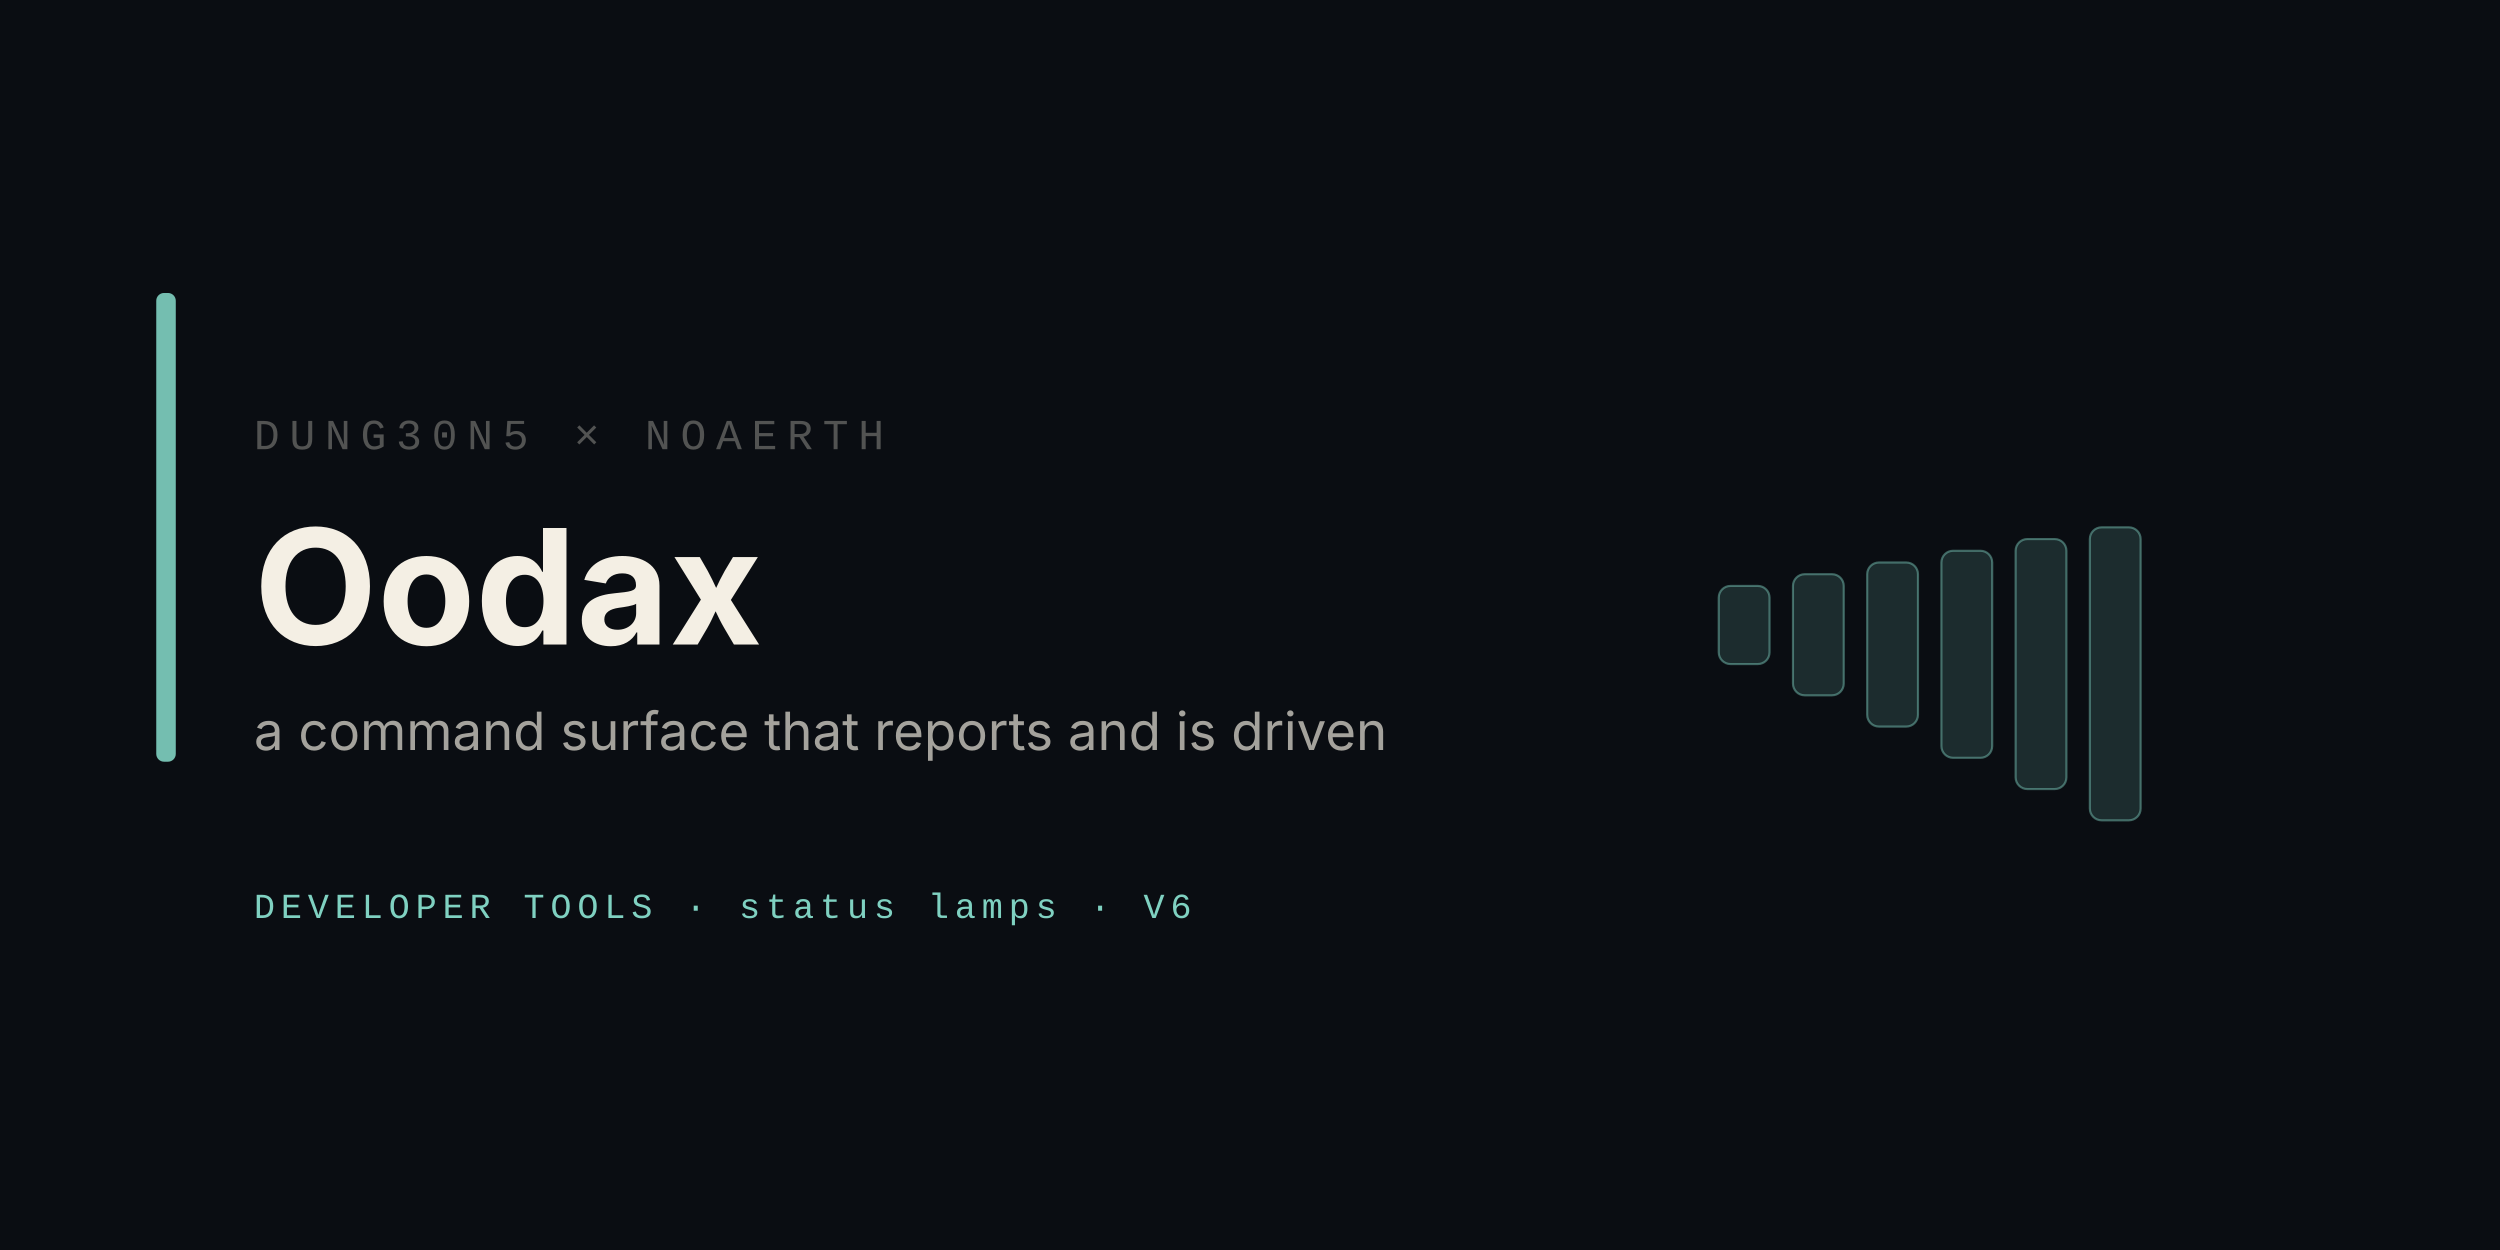
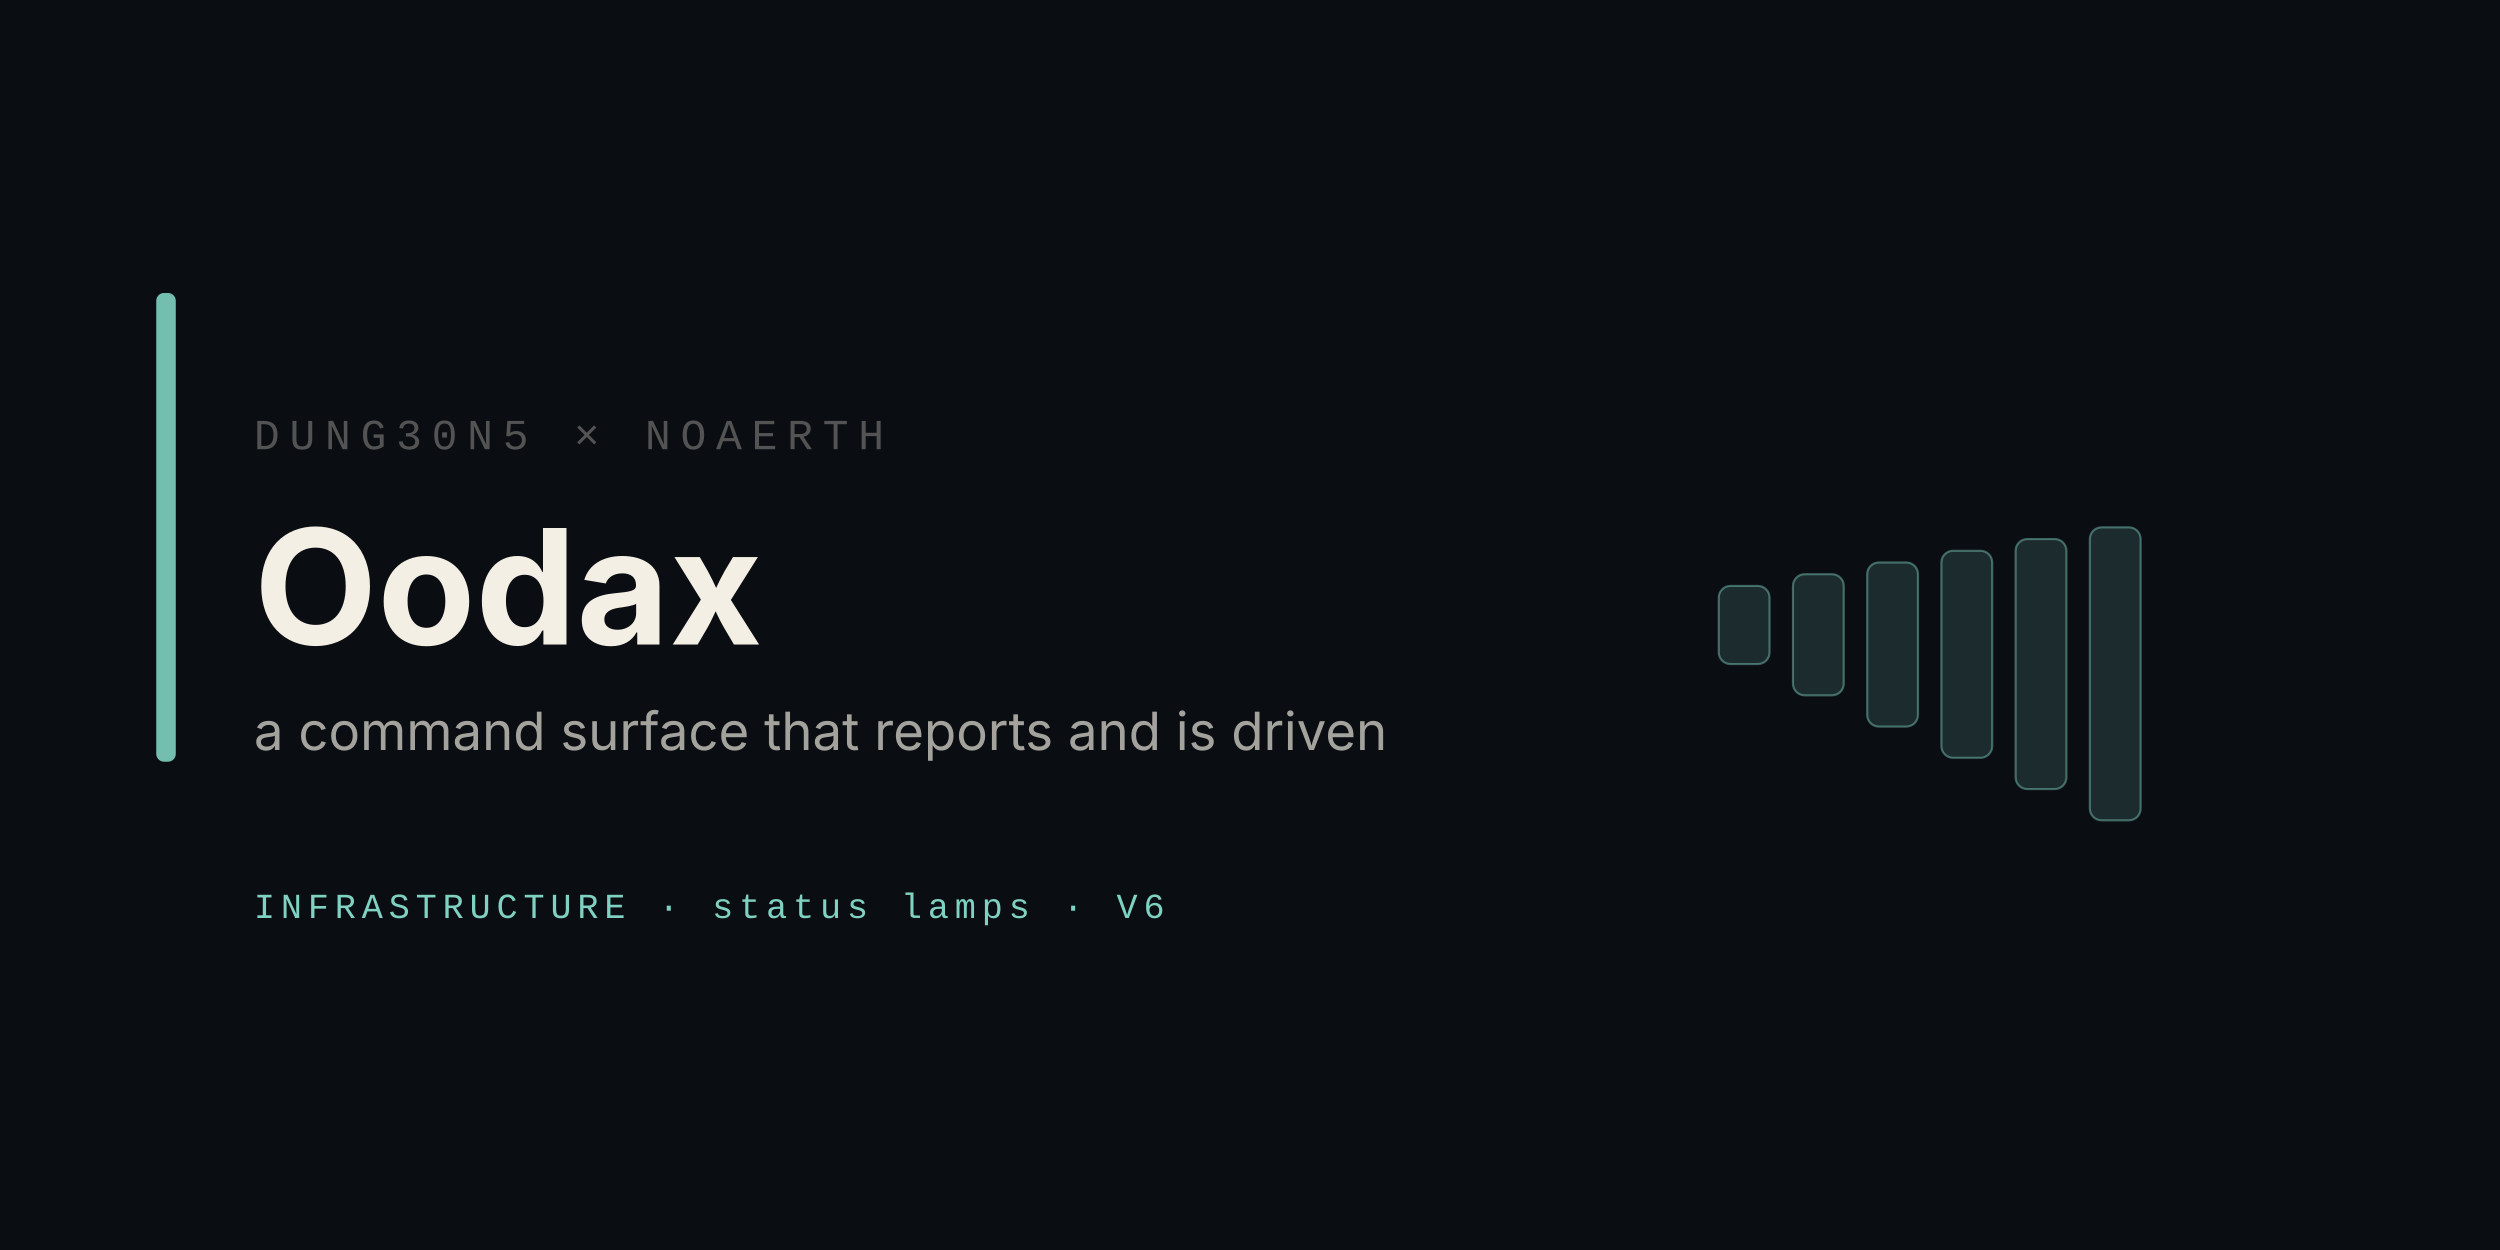
<svg xmlns="http://www.w3.org/2000/svg" viewBox="0 0 1280 640" width="1280" height="640" role="img" aria-label="Oodax project card">
  <rect width="1280" height="640" fill="#0a0d12" />
  <rect x="880" y="300" width="26" height="40" rx="6" fill="#7fd1c1" fill-opacity="0.16" stroke="#7fd1c1" stroke-width="1.1" stroke-opacity="0.45" />
  <rect x="918" y="294" width="26" height="62" rx="6" fill="#7fd1c1" fill-opacity="0.16" stroke="#7fd1c1" stroke-width="1.1" stroke-opacity="0.45" />
  <rect x="956" y="288" width="26" height="84" rx="6" fill="#7fd1c1" fill-opacity="0.16" stroke="#7fd1c1" stroke-width="1.1" stroke-opacity="0.45" />
  <rect x="994" y="282" width="26" height="106" rx="6" fill="#7fd1c1" fill-opacity="0.16" stroke="#7fd1c1" stroke-width="1.1" stroke-opacity="0.45" />
  <rect x="1032" y="276" width="26" height="128" rx="6" fill="#7fd1c1" fill-opacity="0.16" stroke="#7fd1c1" stroke-width="1.1" stroke-opacity="0.45" />
  <rect x="1070" y="270" width="26" height="150" rx="6" fill="#7fd1c1" fill-opacity="0.16" stroke="#7fd1c1" stroke-width="1.1" stroke-opacity="0.45" />
  <rect x="80" y="150" width="10" height="240" rx="4" fill="#7fd1c1" opacity="0.9" />
  <text x="130" y="230" font-family="ui-monospace, SFMono-Regular, Menlo, Monaco, Consolas, 'Liberation Mono', monospace" font-size="22" letter-spacing="5" fill="#f4efe44f">DUNG30N5 × NOAERTH</text>
  <text x="130" y="330" font-family="-apple-system, BlinkMacSystemFont, 'Segoe UI', Inter, Helvetica, Arial, sans-serif" font-size="82" font-weight="700" fill="#f4efe4">Oodax</text>
  <text x="130" y="384" font-family="-apple-system, BlinkMacSystemFont, 'Segoe UI', Inter, Helvetica, Arial, sans-serif" font-size="27" fill="#f4efe4a8">a command surface that reports and is driven</text>
-   <text x="130" y="470" font-family="ui-monospace, SFMono-Regular, Menlo, Monaco, Consolas, 'Liberation Mono', monospace" font-size="18" fill="#7fd1c1" letter-spacing="3">DEVELOPER TOOLS · status lamps · V6</text>
+   <text x="130" y="470" font-family="ui-monospace, SFMono-Regular, Menlo, Monaco, Consolas, 'Liberation Mono', monospace" font-size="18" fill="#7fd1c1" letter-spacing="3">INFRASTRUCTURE · status lamps · V6</text>
</svg>
